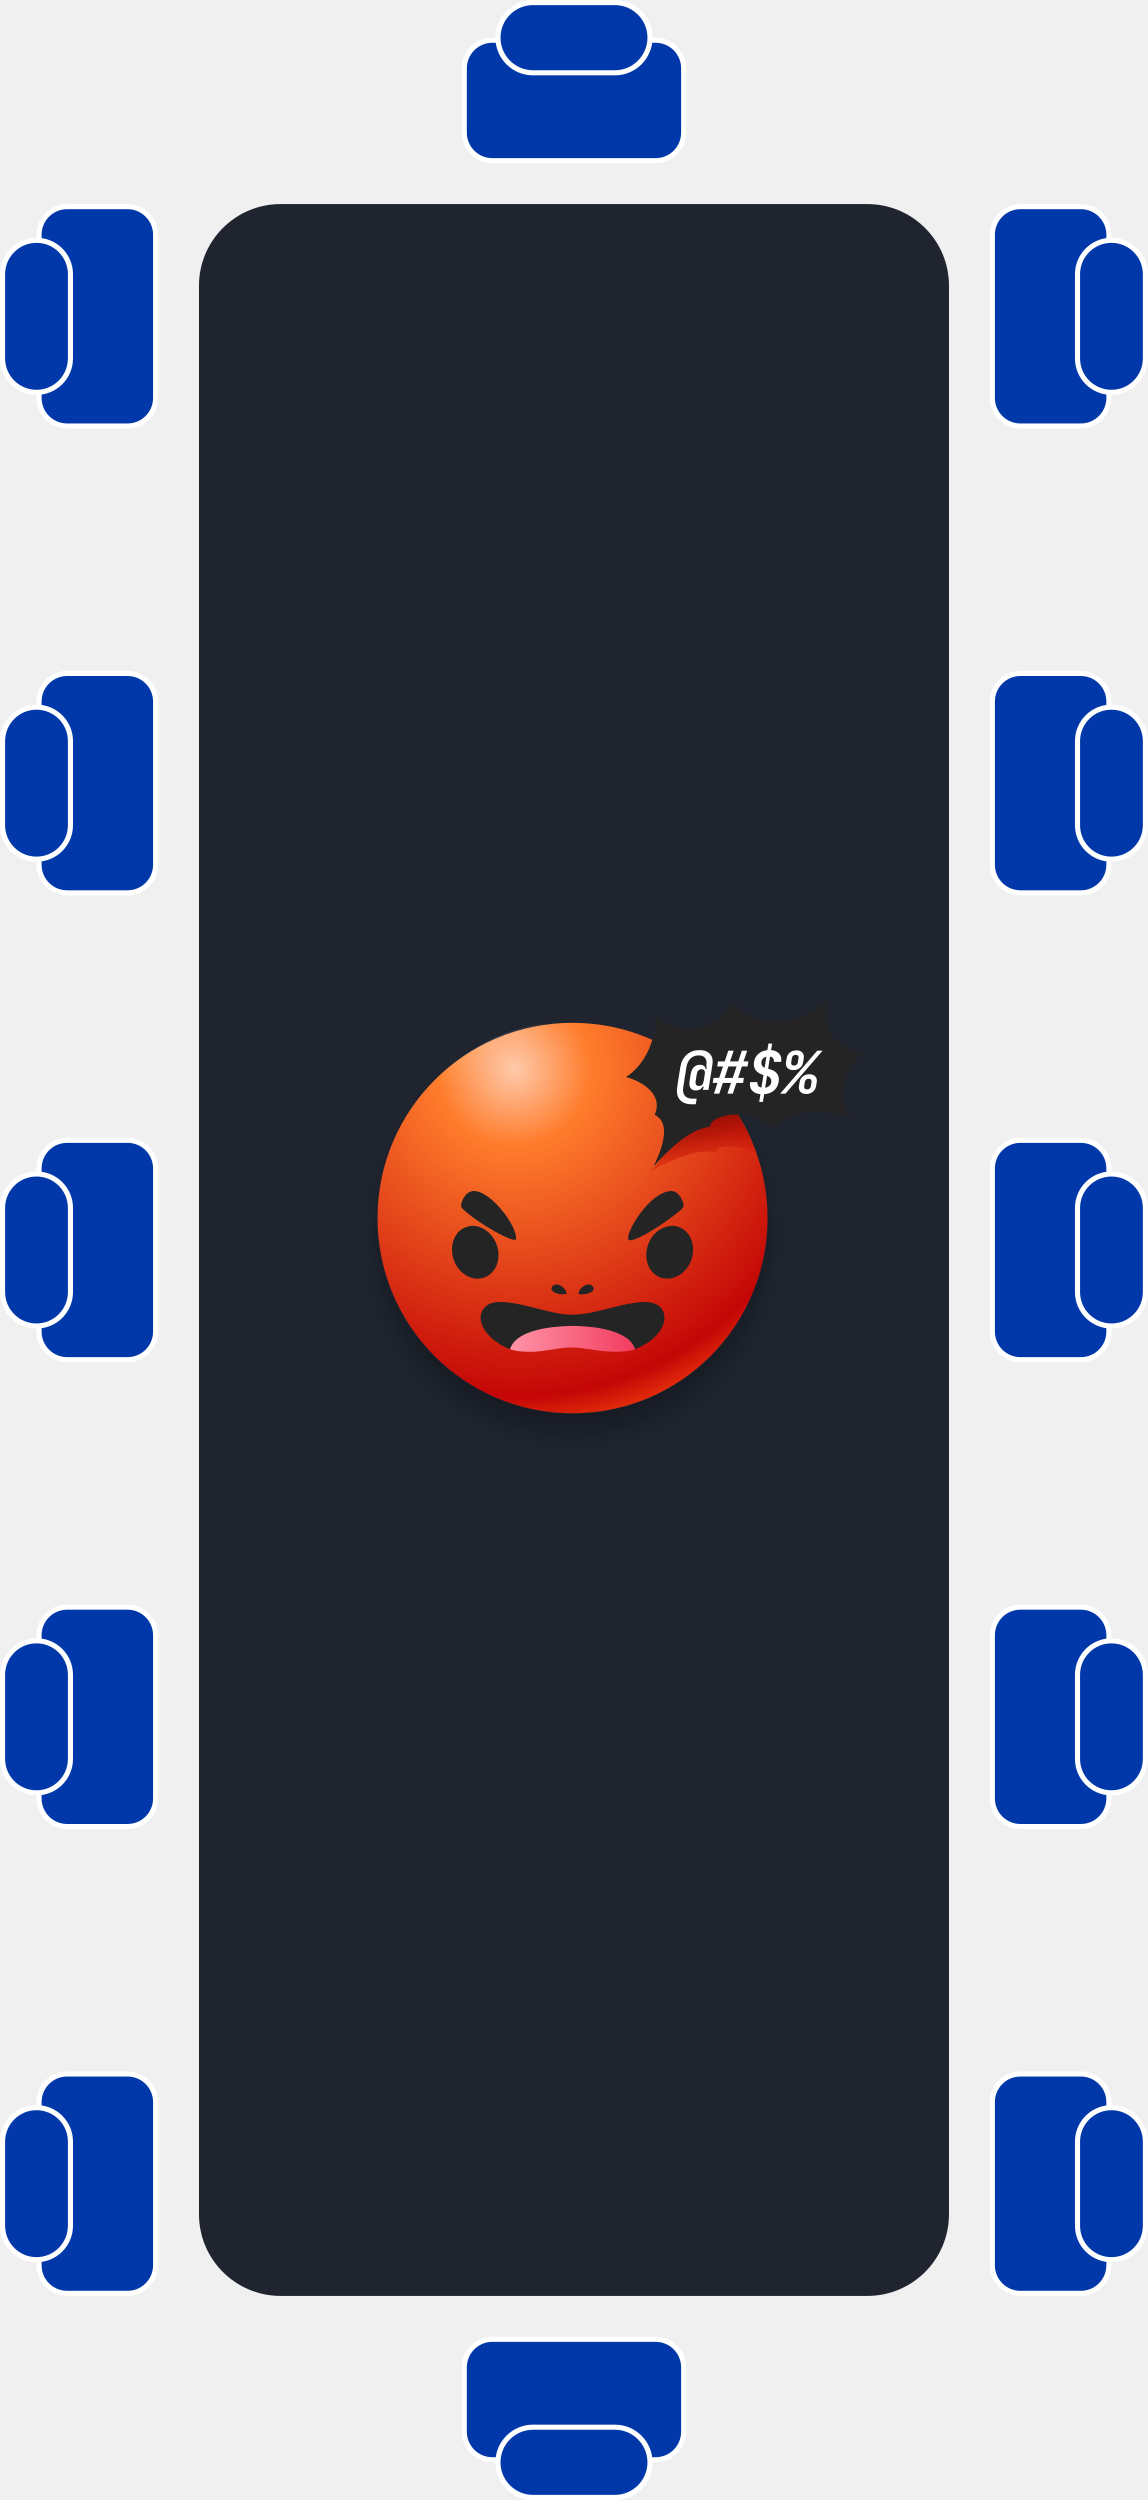
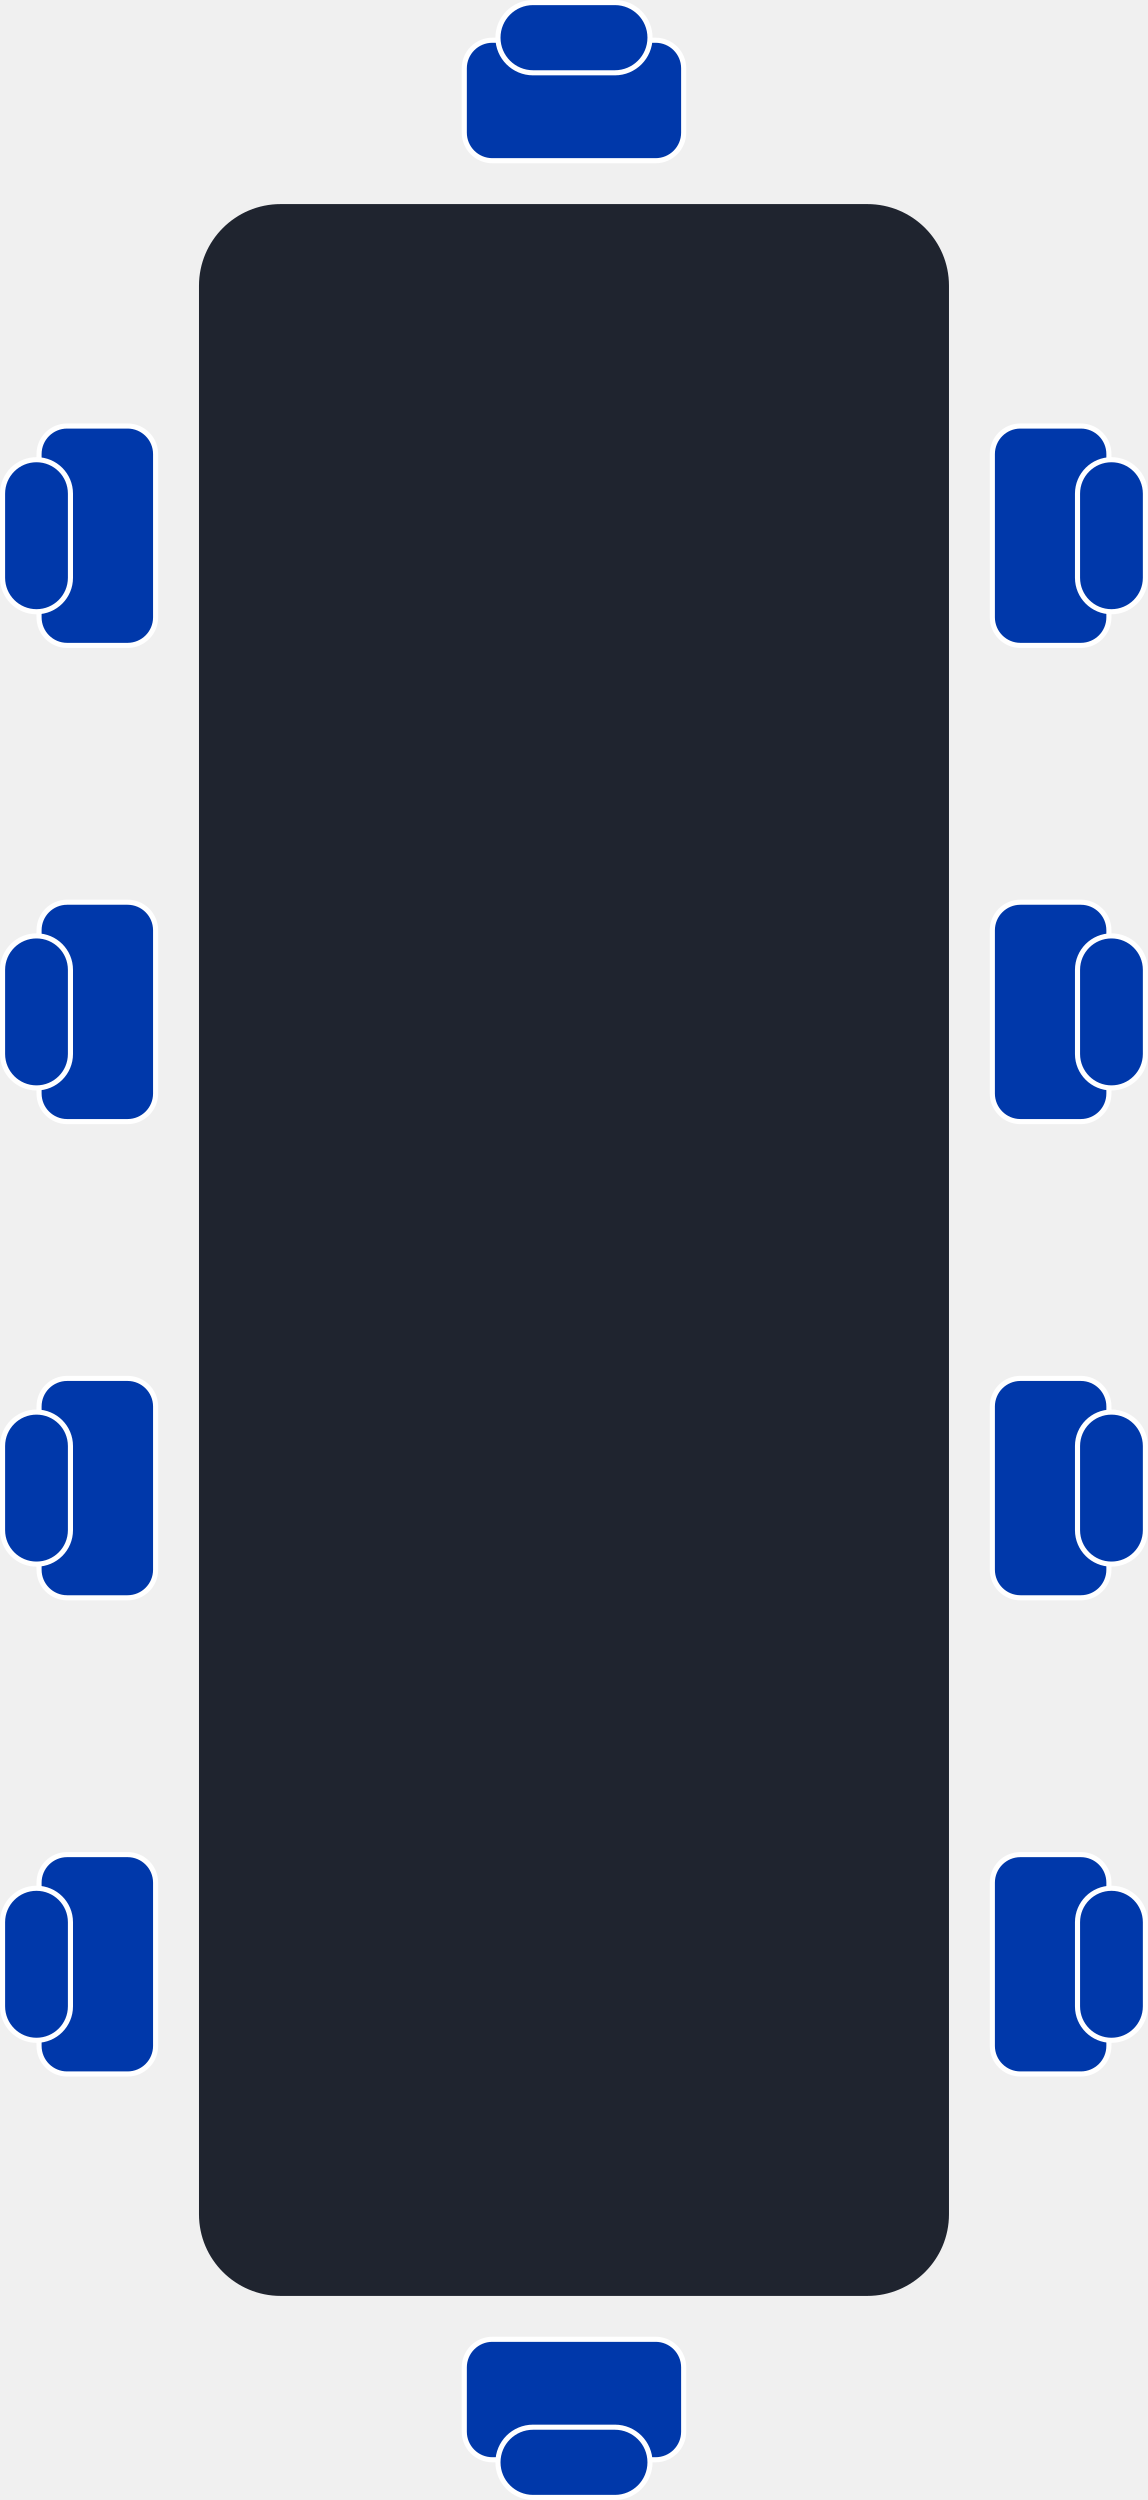
<svg xmlns="http://www.w3.org/2000/svg" width="225" height="490" viewBox="0 0 225 490" fill="none">
-   <rect x="0.5" y="0.5" width="23.615" height="43" rx="5.5" transform="matrix(-4.37114e-08 1 1 4.37114e-08 90.5 7.38458)" fill="#0038AA" stroke="white" />
-   <rect x="0.5" y="0.5" width="13.769" height="29.8" rx="6.885" transform="matrix(-4.37114e-08 1 1 4.37114e-08 97.1 2.18557e-08)" fill="#0038AA" stroke="white" />
-   <rect x="0.5" y="-0.5" width="22.846" height="43" rx="5.5" transform="matrix(1 1.74846e-07 1.74846e-07 -1 7.15384 83)" fill="#0038AA" stroke="white" />
-   <rect x="0.5" y="-0.5" width="13.308" height="29.8" rx="6.654" transform="matrix(1 1.74846e-07 1.74846e-07 -1 8.74228e-08 76.4)" fill="#0038AA" stroke="white" />
-   <rect x="0.5" y="-0.5" width="22.846" height="43" rx="5.5" transform="matrix(1 1.74846e-07 1.74846e-07 -1 7.15384 174.5)" fill="#0038AA" stroke="white" />
-   <rect x="0.5" y="-0.5" width="13.308" height="29.8" rx="6.654" transform="matrix(1 1.74846e-07 1.74846e-07 -1 8.74228e-08 167.9)" fill="#0038AA" stroke="white" />
-   <rect x="0.5" y="-0.5" width="22.846" height="43" rx="5.5" transform="matrix(1 1.74846e-07 1.74846e-07 -1 7.15384 266)" fill="#0038AA" stroke="white" />
-   <rect x="0.5" y="-0.5" width="13.308" height="29.8" rx="6.654" transform="matrix(1 1.74846e-07 1.74846e-07 -1 8.74228e-08 259.4)" fill="#0038AA" stroke="white" />
-   <rect x="0.5" y="-0.5" width="22.846" height="43" rx="5.5" transform="matrix(1 1.74846e-07 1.74846e-07 -1 7.15384 357.5)" fill="#0038AA" stroke="white" />
-   <rect x="0.5" y="-0.5" width="13.308" height="29.8" rx="6.654" transform="matrix(1 1.74846e-07 1.74846e-07 -1 8.74228e-08 350.9)" fill="#0038AA" stroke="white" />
-   <rect x="0.5" y="-0.5" width="22.846" height="43" rx="5.5" transform="matrix(1 1.74846e-07 1.74846e-07 -1 7.15384 449)" fill="#0038AA" stroke="white" />
-   <rect x="0.5" y="-0.5" width="13.308" height="29.8" rx="6.654" transform="matrix(1 1.74846e-07 1.74846e-07 -1 8.74228e-08 442.4)" fill="#0038AA" stroke="white" />
+   <rect x="0.5" y="0.5" width="23.615" height="43" rx="5.5" transform="matrix(-4.37114e-08 1 1 4.37114e-08 90.5 7.3846)" fill="#0038AA" stroke="white" />
+   <rect x="0.5" y="0.5" width="13.769" height="29.8" rx="6.885" transform="matrix(-4.37114e-08 1 1 4.37114e-08 97.1001 2.18557e-08)" fill="#0038AA" stroke="white" />
+   <rect x="0.5" y="-0.5" width="22.846" height="43" rx="5.5" transform="matrix(1 1.74846e-07 1.74846e-07 -1 7.15381 126)" fill="#0038AA" stroke="white" />
+   <rect x="0.5" y="-0.5" width="13.308" height="29.8" rx="6.654" transform="matrix(1 1.74846e-07 1.74846e-07 -1 8.74228e-08 119.4)" fill="#0038AA" stroke="white" />
+   <rect x="0.5" y="-0.5" width="22.846" height="43" rx="5.5" transform="matrix(1 1.74846e-07 1.74846e-07 -1 7.15381 219.333)" fill="#0038AA" stroke="white" />
+   <rect x="0.5" y="-0.5" width="13.308" height="29.8" rx="6.654" transform="matrix(1 1.74846e-07 1.74846e-07 -1 8.74228e-08 212.733)" fill="#0038AA" stroke="white" />
+   <rect x="0.5" y="-0.5" width="22.846" height="43" rx="5.5" transform="matrix(1 1.74846e-07 1.74846e-07 -1 7.15381 312.667)" fill="#0038AA" stroke="white" />
+   <rect x="0.5" y="-0.5" width="13.308" height="29.8" rx="6.654" transform="matrix(1 1.74846e-07 1.74846e-07 -1 8.74228e-08 306.067)" fill="#0038AA" stroke="white" />
+   <rect x="0.5" y="-0.5" width="22.846" height="43" rx="5.5" transform="matrix(1 1.74846e-07 1.74846e-07 -1 7.15381 406)" fill="#0038AA" stroke="white" />
+   <rect x="0.5" y="-0.5" width="13.308" height="29.8" rx="6.654" transform="matrix(1 1.74846e-07 1.74846e-07 -1 8.74228e-08 399.4)" fill="#0038AA" stroke="white" />
  <rect x="39" y="40" width="147" height="410" rx="16" fill="#1F242F" />
-   <rect x="-0.5" y="0.5" width="22.846" height="43" rx="5.5" transform="matrix(-1 0 0 1 216.846 40)" fill="#0038AA" stroke="white" />
-   <rect x="-0.5" y="0.5" width="13.308" height="29.8" rx="6.654" transform="matrix(-1 0 0 1 224 46.6)" fill="#0038AA" stroke="white" />
-   <rect x="-0.5" y="0.5" width="22.846" height="43" rx="5.5" transform="matrix(-1 0 0 1 216.846 131.5)" fill="#0038AA" stroke="white" />
-   <rect x="-0.5" y="0.5" width="13.308" height="29.8" rx="6.654" transform="matrix(-1 0 0 1 224 138.1)" fill="#0038AA" stroke="white" />
-   <rect x="-0.5" y="0.5" width="22.846" height="43" rx="5.5" transform="matrix(-1 0 0 1 216.846 223)" fill="#0038AA" stroke="white" />
-   <rect x="-0.5" y="0.5" width="13.308" height="29.8" rx="6.654" transform="matrix(-1 0 0 1 224 229.6)" fill="#0038AA" stroke="white" />
-   <rect x="-0.5" y="0.5" width="22.846" height="43" rx="5.5" transform="matrix(-1 0 0 1 216.846 314.5)" fill="#0038AA" stroke="white" />
-   <rect x="-0.5" y="0.5" width="13.308" height="29.8" rx="6.654" transform="matrix(-1 0 0 1 224 321.1)" fill="#0038AA" stroke="white" />
-   <rect x="-0.5" y="0.5" width="22.846" height="43" rx="5.5" transform="matrix(-1 0 0 1 216.846 406)" fill="#0038AA" stroke="white" />
-   <rect x="-0.5" y="0.5" width="13.308" height="29.8" rx="6.654" transform="matrix(-1 0 0 1 224 412.6)" fill="#0038AA" stroke="white" />
-   <g filter="url(#filter0_d_4018_1162)">
-     <path d="M112.219 277C133.326 277 150.437 259.869 150.437 238.737C150.437 217.604 133.326 200.473 112.219 200.473C91.111 200.473 74 217.604 74 238.737C74 259.869 91.111 277 112.219 277Z" fill="url(#paint0_radial_4018_1162)" />
-     <path style="mix-blend-mode:multiply" d="M134.337 207.529C132.889 209.521 130.62 211.687 127.269 212.589C129.528 213.864 133.539 217.433 130.477 220.734C132.633 222.639 131.225 225.811 127.301 229.708C134.784 225.552 137.873 225.504 140.267 225.819C140.415 224.422 144.703 224.152 148.302 226.094C145.665 218.547 140.732 212.079 134.34 207.529H134.337Z" fill="url(#paint1_linear_4018_1162)" />
-     <path d="M113.363 253.593C113.569 252.247 115.292 251.191 116.156 252.109C117.017 253.027 115.054 254.006 113.363 253.593Z" fill="#242424" />
-     <path d="M111.077 253.593C110.871 252.247 109.148 251.191 108.284 252.109C107.423 253.027 109.386 254.006 111.077 253.593Z" fill="#242424" />
-     <path d="M92.628 240.26C88.007 240.533 87.346 246.699 90.654 249.48C93.852 252.167 97.995 249.858 97.694 245.557C97.493 242.686 95.173 240.26 92.628 240.26Z" fill="#242424" />
-     <path d="M131.727 240.26C126.981 240.536 125.184 246.702 128.035 249.48C130.931 252.302 135.754 249.554 135.851 245.025C135.91 242.353 134.097 240.26 131.727 240.26Z" fill="#242424" />
-     <path d="M128.45 255.567C127.636 255.21 126.632 255.181 126.239 255.186C120.685 255.392 115.532 258.437 109.817 257.493C106.712 256.979 103.726 255.929 100.619 255.424C99.842 255.297 98.024 255.003 96.594 255.347C94.034 255.964 92.853 259.178 96.468 262.358C97.91 263.625 99.308 264.178 99.982 264.442C102.109 258.908 120.97 259.165 123.726 263.707C123.879 263.958 124.392 264.162 124.474 264.442C130.783 261.948 131.587 256.945 128.453 255.567H128.45Z" fill="#242424" />
-     <path d="M112.208 259.876C102.624 260.051 100.431 262.813 99.979 264.442C100.502 264.622 101.475 264.953 104.154 264.953C107.129 264.953 110.004 263.876 113.003 264.138C115.651 264.368 118.256 265.011 120.935 264.945C123.158 264.889 123.855 264.651 124.471 264.442C123.2 260.096 114.034 259.876 112.211 259.876" fill="url(#paint2_linear_4018_1162)" />
-     <path d="M131.613 233.435C127.261 233.53 122.524 241.766 123.166 242.924C123.887 244.229 133.679 237.517 133.975 236.475C134.126 235.94 133.288 233.509 131.613 233.435Z" fill="#242424" />
-     <path d="M92.742 233.435C90.985 233.599 90.435 235.835 90.43 235.856C90.287 236.491 90.25 236.66 91.746 237.882C94.153 239.848 100.272 243.567 101.15 242.924C101.456 240.39 96.174 233.282 92.739 233.435" fill="#242424" />
-     <path style="mix-blend-mode:overlay" opacity="0.5" d="M109.735 236.374C122.103 229.433 128.651 216.75 124.36 208.039C120.069 199.32 106.564 197.881 94.193 204.814C81.826 211.751 75.276 224.441 79.565 233.152C83.858 241.866 97.366 243.308 109.735 236.374Z" fill="url(#paint3_radial_4018_1162)" />
-     <path style="mix-blend-mode:overlay" opacity="0.3" d="M144.265 252.21C148.495 254.31 145.512 260.919 137.593 266.982C129.682 273.042 119.839 276.257 115.601 274.167C111.373 272.072 114.359 265.463 122.273 259.397C130.192 253.337 140.037 250.12 144.265 252.21Z" fill="url(#paint4_radial_4018_1162)" />
-   </g>
-   <path d="M128.623 199.103C128.623 199.103 128.692 207.177 122.697 211.111C125.252 211.751 130.196 214.216 128.314 218.494C130.967 219.806 130.624 223.462 128.111 228.605C133.935 222.153 136.862 221.192 139.24 220.811C138.825 218.772 146.684 216.597 151.44 221.05C153.818 218.565 160.263 216.288 167.019 219.325C163.814 216.322 165.434 208.283 169.363 206.627C161.814 204.764 161.021 199.828 162.469 196C155.369 201.865 147.831 201.246 143.859 196.759C139.93 202.452 133.181 202.942 128.626 199.106L128.623 199.103Z" fill="#242424" />
-   <path d="M139.008 206.42C139.457 206.825 139.684 207.373 139.684 208.068C139.684 208.269 139.668 208.449 139.639 208.611L138.855 213.616H137.758L137.932 212.981H137.724C137.615 213.211 137.444 213.396 137.211 213.531C136.976 213.666 136.706 213.732 136.397 213.732C135.982 213.732 135.665 213.616 135.446 213.38C135.227 213.145 135.116 212.809 135.116 212.37C135.116 212.269 135.132 212.105 135.161 211.873L135.369 210.555C135.47 209.963 135.676 209.502 135.988 209.18C136.299 208.857 136.701 208.695 137.195 208.695C137.525 208.695 137.787 208.769 137.975 208.915C138.162 209.06 138.265 209.262 138.281 209.515H138.5L138.442 208.706L138.453 208.613C138.477 208.484 138.487 208.362 138.487 208.256C138.487 207.833 138.355 207.494 138.088 207.24C137.824 206.986 137.449 206.859 136.963 206.859C136.307 206.859 135.771 207.061 135.346 207.465C134.923 207.87 134.653 208.439 134.537 209.169L133.913 213.087C133.882 213.248 133.868 213.423 133.868 213.608C133.868 214.156 134.03 214.581 134.352 214.886C134.674 215.19 135.137 215.343 135.737 215.343H136.545L136.371 216.441H135.562C134.645 216.441 133.935 216.208 133.427 215.743C132.92 215.277 132.666 214.626 132.666 213.796C132.666 213.595 132.685 213.359 132.724 213.089L133.337 209.172C133.506 208.132 133.929 207.312 134.6 206.717C135.274 206.119 136.114 205.82 137.124 205.82C137.932 205.82 138.561 206.021 139.01 206.426L139.008 206.42ZM138.136 210.552C138.152 210.484 138.16 210.383 138.16 210.251C138.16 209.796 137.943 209.568 137.512 209.568C136.989 209.568 136.675 209.896 136.566 210.55L136.358 211.867C136.334 211.984 136.323 212.087 136.323 212.179C136.323 212.627 136.545 212.849 136.992 212.849C137.261 212.849 137.473 212.767 137.626 212.605C137.779 212.444 137.885 212.182 137.938 211.82L138.133 210.547L138.136 210.552Z" fill="white" />
-   <path d="M140.976 214.365H139.925L140.628 212.261H139.692L139.853 211.267H140.96L141.711 209.023H140.58L140.731 208.029H142.046L142.749 205.926H143.801L143.085 208.029H144.702L145.405 205.926H146.457L145.74 208.029H146.686L146.525 209.023H145.418L144.668 211.267H145.799L145.648 212.261H144.332L143.627 214.365H142.575L143.28 212.261H141.677L140.974 214.365H140.976ZM142.765 209.026L142.015 211.269H143.619L144.369 209.026H142.765Z" fill="white" />
-   <path d="M151.665 208.135C151.68 208.042 151.688 207.973 151.688 207.926C151.688 207.703 151.625 207.518 151.498 207.375C151.371 207.232 151.184 207.137 150.938 207.092L150.557 209.484L150.927 209.587C151.498 209.74 151.929 209.986 152.219 210.328C152.513 210.666 152.658 211.087 152.658 211.587C152.658 211.687 152.642 211.846 152.613 212.06C152.497 212.761 152.188 213.325 151.683 213.748C151.178 214.171 150.542 214.41 149.773 214.465L149.53 215.978H148.803L149.046 214.452C148.391 214.399 147.883 214.201 147.521 213.857C147.159 213.513 146.98 213.066 146.98 212.51C146.98 212.373 146.99 212.232 147.014 212.095H148.457C148.449 212.14 148.446 212.206 148.446 212.291C148.446 212.521 148.512 212.714 148.647 212.867C148.782 213.021 148.98 213.126 149.242 213.179L149.646 210.682L149.471 210.637C148.924 210.484 148.502 210.224 148.2 209.862C147.899 209.5 147.751 209.068 147.751 208.568C147.751 208.436 147.762 208.304 147.786 208.164C147.886 207.508 148.169 206.973 148.639 206.558C149.109 206.143 149.696 205.899 150.404 205.83L150.613 204.537H151.34L151.131 205.82C151.762 205.873 152.254 206.069 152.608 206.404C152.962 206.74 153.139 207.18 153.139 207.727C153.139 207.859 153.128 207.992 153.105 208.132H151.662L151.665 208.135ZM149.392 208.92C149.5 209.082 149.656 209.201 149.865 209.277L150.211 207.116C149.905 207.185 149.662 207.325 149.49 207.537C149.315 207.748 149.231 208.016 149.231 208.341C149.231 208.566 149.284 208.756 149.392 208.918V208.92ZM150.972 211.275C150.835 211.095 150.645 210.968 150.407 210.899L150.338 210.875L149.968 213.198C150.338 213.145 150.631 213.002 150.851 212.769C151.07 212.539 151.181 212.254 151.181 211.915C151.181 211.669 151.112 211.455 150.972 211.275Z" fill="white" />
-   <path d="M153.94 214.365H152.901L160.186 205.928H161.225L153.94 214.365ZM154.431 209.402C154.167 209.174 154.032 208.859 154.032 208.46C154.032 208.415 154.04 208.322 154.056 208.182L154.183 207.431C154.259 206.952 154.476 206.574 154.83 206.293C155.184 206.013 155.607 205.873 156.101 205.873C156.548 205.873 156.902 205.986 157.163 206.214C157.425 206.442 157.557 206.751 157.557 207.145C157.557 207.198 157.549 207.296 157.533 207.434L157.417 208.185C157.34 208.664 157.124 209.042 156.77 209.322C156.416 209.603 155.987 209.743 155.488 209.743C155.049 209.743 154.698 209.629 154.431 209.402ZM156.386 208.182L156.513 207.431C156.521 207.391 156.524 207.336 156.524 207.256C156.524 206.926 156.336 206.759 155.958 206.759C155.528 206.759 155.274 206.981 155.197 207.428L155.081 208.18C155.073 208.225 155.071 208.288 155.071 208.365C155.071 208.687 155.258 208.851 155.636 208.851C156.067 208.851 156.318 208.629 156.386 208.182ZM156.965 214.076C156.704 213.846 156.571 213.537 156.571 213.15C156.571 213.097 156.579 213 156.595 212.862L156.722 212.111C156.799 211.64 157.013 211.264 157.361 210.978C157.71 210.693 158.136 210.55 158.638 210.55C159.084 210.55 159.441 210.666 159.705 210.896C159.969 211.127 160.104 211.439 160.104 211.833C160.104 211.894 160.096 211.986 160.08 212.111L159.954 212.862C159.877 213.333 159.66 213.708 159.306 213.994C158.952 214.28 158.524 214.423 158.025 214.423C157.578 214.423 157.224 214.306 156.962 214.076H156.965ZM158.691 213.365C158.817 213.261 158.899 213.092 158.939 212.862L159.055 212.111C159.063 212.071 159.066 212.015 159.066 211.936C159.066 211.605 158.878 211.439 158.5 211.439C158.07 211.439 157.816 211.664 157.739 212.108L157.623 212.859C157.615 212.899 157.612 212.955 157.612 213.034C157.612 213.357 157.8 213.518 158.178 213.518C158.395 213.518 158.564 213.465 158.691 213.362V213.365Z" fill="white" />
+   <rect x="-0.5" y="0.5" width="22.846" height="43" rx="5.5" transform="matrix(-1 0 0 1 216.846 83)" fill="#0038AA" stroke="white" />
+   <rect x="-0.5" y="0.5" width="13.308" height="29.8" rx="6.654" transform="matrix(-1 0 0 1 224 89.6)" fill="#0038AA" stroke="white" />
+   <rect x="-0.5" y="0.5" width="22.846" height="43" rx="5.5" transform="matrix(-1 0 0 1 216.846 176.333)" fill="#0038AA" stroke="white" />
+   <rect x="-0.5" y="0.5" width="13.308" height="29.8" rx="6.654" transform="matrix(-1 0 0 1 224 182.933)" fill="#0038AA" stroke="white" />
+   <rect x="-0.5" y="0.5" width="22.846" height="43" rx="5.5" transform="matrix(-1 0 0 1 216.846 269.667)" fill="#0038AA" stroke="white" />
+   <rect x="-0.5" y="0.5" width="13.308" height="29.8" rx="6.654" transform="matrix(-1 0 0 1 224 276.267)" fill="#0038AA" stroke="white" />
+   <rect x="-0.5" y="0.5" width="22.846" height="43" rx="5.5" transform="matrix(-1 0 0 1 216.846 363)" fill="#0038AA" stroke="white" />
+   <rect x="-0.5" y="0.5" width="13.308" height="29.8" rx="6.654" transform="matrix(-1 0 0 1 224 369.6)" fill="#0038AA" stroke="white" />
  <rect x="-0.5" y="-0.5" width="23.615" height="43" rx="5.5" transform="matrix(1.19249e-08 -1 -1 -1.19249e-08 133.5 481.615)" fill="#0038AA" stroke="white" />
  <rect x="-0.5" y="-0.5" width="13.769" height="29.8" rx="6.885" transform="matrix(1.19249e-08 -1 -1 -1.19249e-08 126.9 489)" fill="#0038AA" stroke="white" />
-   <defs>
-     <filter id="filter0_d_4018_1162" x="70" y="200.427" width="84.437" height="84.573" filterUnits="userSpaceOnUse" color-interpolation-filters="sRGB">
-       <feFlood flood-opacity="0" result="BackgroundImageFix" />
-       <feColorMatrix in="SourceAlpha" type="matrix" values="0 0 0 0 0 0 0 0 0 0 0 0 0 0 0 0 0 0 127 0" result="hardAlpha" />
-       <feOffset dy="4" />
-       <feGaussianBlur stdDeviation="2" />
-       <feComposite in2="hardAlpha" operator="out" />
-       <feColorMatrix type="matrix" values="0 0 0 0 0 0 0 0 0 0 0 0 0 0 0 0 0 0 0.25 0" />
-       <feBlend mode="normal" in2="BackgroundImageFix" result="effect1_dropShadow_4018_1162" />
-       <feBlend mode="normal" in="SourceGraphic" in2="effect1_dropShadow_4018_1162" result="shape" />
-     </filter>
-     <radialGradient id="paint0_radial_4018_1162" cx="0" cy="0" r="1" gradientUnits="userSpaceOnUse" gradientTransform="translate(100.785 209.51) scale(74.7699 74.8576)">
-       <stop stop-color="#FFCAAB" />
-       <stop offset="0.2" stop-color="#FF7C2C" />
-       <stop offset="0.86" stop-color="#C40606" />
-       <stop offset="1" stop-color="#FF4E0E" />
-     </radialGradient>
-     <linearGradient id="paint1_linear_4018_1162" x1="135.209" y1="218.142" x2="138.059" y2="228.854" gradientUnits="userSpaceOnUse">
-       <stop stop-color="#AC2F2F" />
-       <stop offset="0.13" stop-color="#AE2E2E" stop-opacity="0.97" />
-       <stop offset="0.28" stop-color="#B52D2D" stop-opacity="0.88" />
-       <stop offset="0.46" stop-color="#C22C2C" stop-opacity="0.73" />
-       <stop offset="0.64" stop-color="#D32929" stop-opacity="0.53" />
-       <stop offset="0.83" stop-color="#E82626" stop-opacity="0.27" />
-       <stop offset="1" stop-color="#FF2424" stop-opacity="0" />
-     </linearGradient>
-     <linearGradient id="paint2_linear_4018_1162" x1="99.979" y1="262.416" x2="124.471" y2="262.416" gradientUnits="userSpaceOnUse">
-       <stop stop-color="#FF94A8" />
-       <stop offset="1" stop-color="#F23C5E" />
-     </linearGradient>
-     <radialGradient id="paint3_radial_4018_1162" cx="0" cy="0" r="1" gradientUnits="userSpaceOnUse" gradientTransform="translate(89.6865 195.025) rotate(63.7866) scale(17.6321 25.6284)">
-       <stop stop-color="white" />
-       <stop offset="0.1" stop-color="white" stop-opacity="0.85" />
-       <stop offset="0.29" stop-color="white" stop-opacity="0.59" />
-       <stop offset="0.47" stop-color="white" stop-opacity="0.38" />
-       <stop offset="0.63" stop-color="white" stop-opacity="0.22" />
-       <stop offset="0.78" stop-color="white" stop-opacity="0.1" />
-       <stop offset="0.91" stop-color="white" stop-opacity="0.03" />
-       <stop offset="1" stop-color="white" stop-opacity="0" />
-     </radialGradient>
-     <radialGradient id="paint4_radial_4018_1162" cx="0" cy="0" r="1" gradientUnits="userSpaceOnUse" gradientTransform="translate(380.397 74.6045) rotate(-37.4424) scale(18.0794 7.63838)">
-       <stop stop-color="white" />
-       <stop offset="0.1" stop-color="white" stop-opacity="0.85" />
-       <stop offset="0.29" stop-color="white" stop-opacity="0.59" />
-       <stop offset="0.47" stop-color="white" stop-opacity="0.38" />
-       <stop offset="0.63" stop-color="white" stop-opacity="0.22" />
-       <stop offset="0.78" stop-color="white" stop-opacity="0.1" />
-       <stop offset="0.91" stop-color="white" stop-opacity="0.03" />
-       <stop offset="1" stop-color="white" stop-opacity="0" />
-     </radialGradient>
-   </defs>
</svg>
